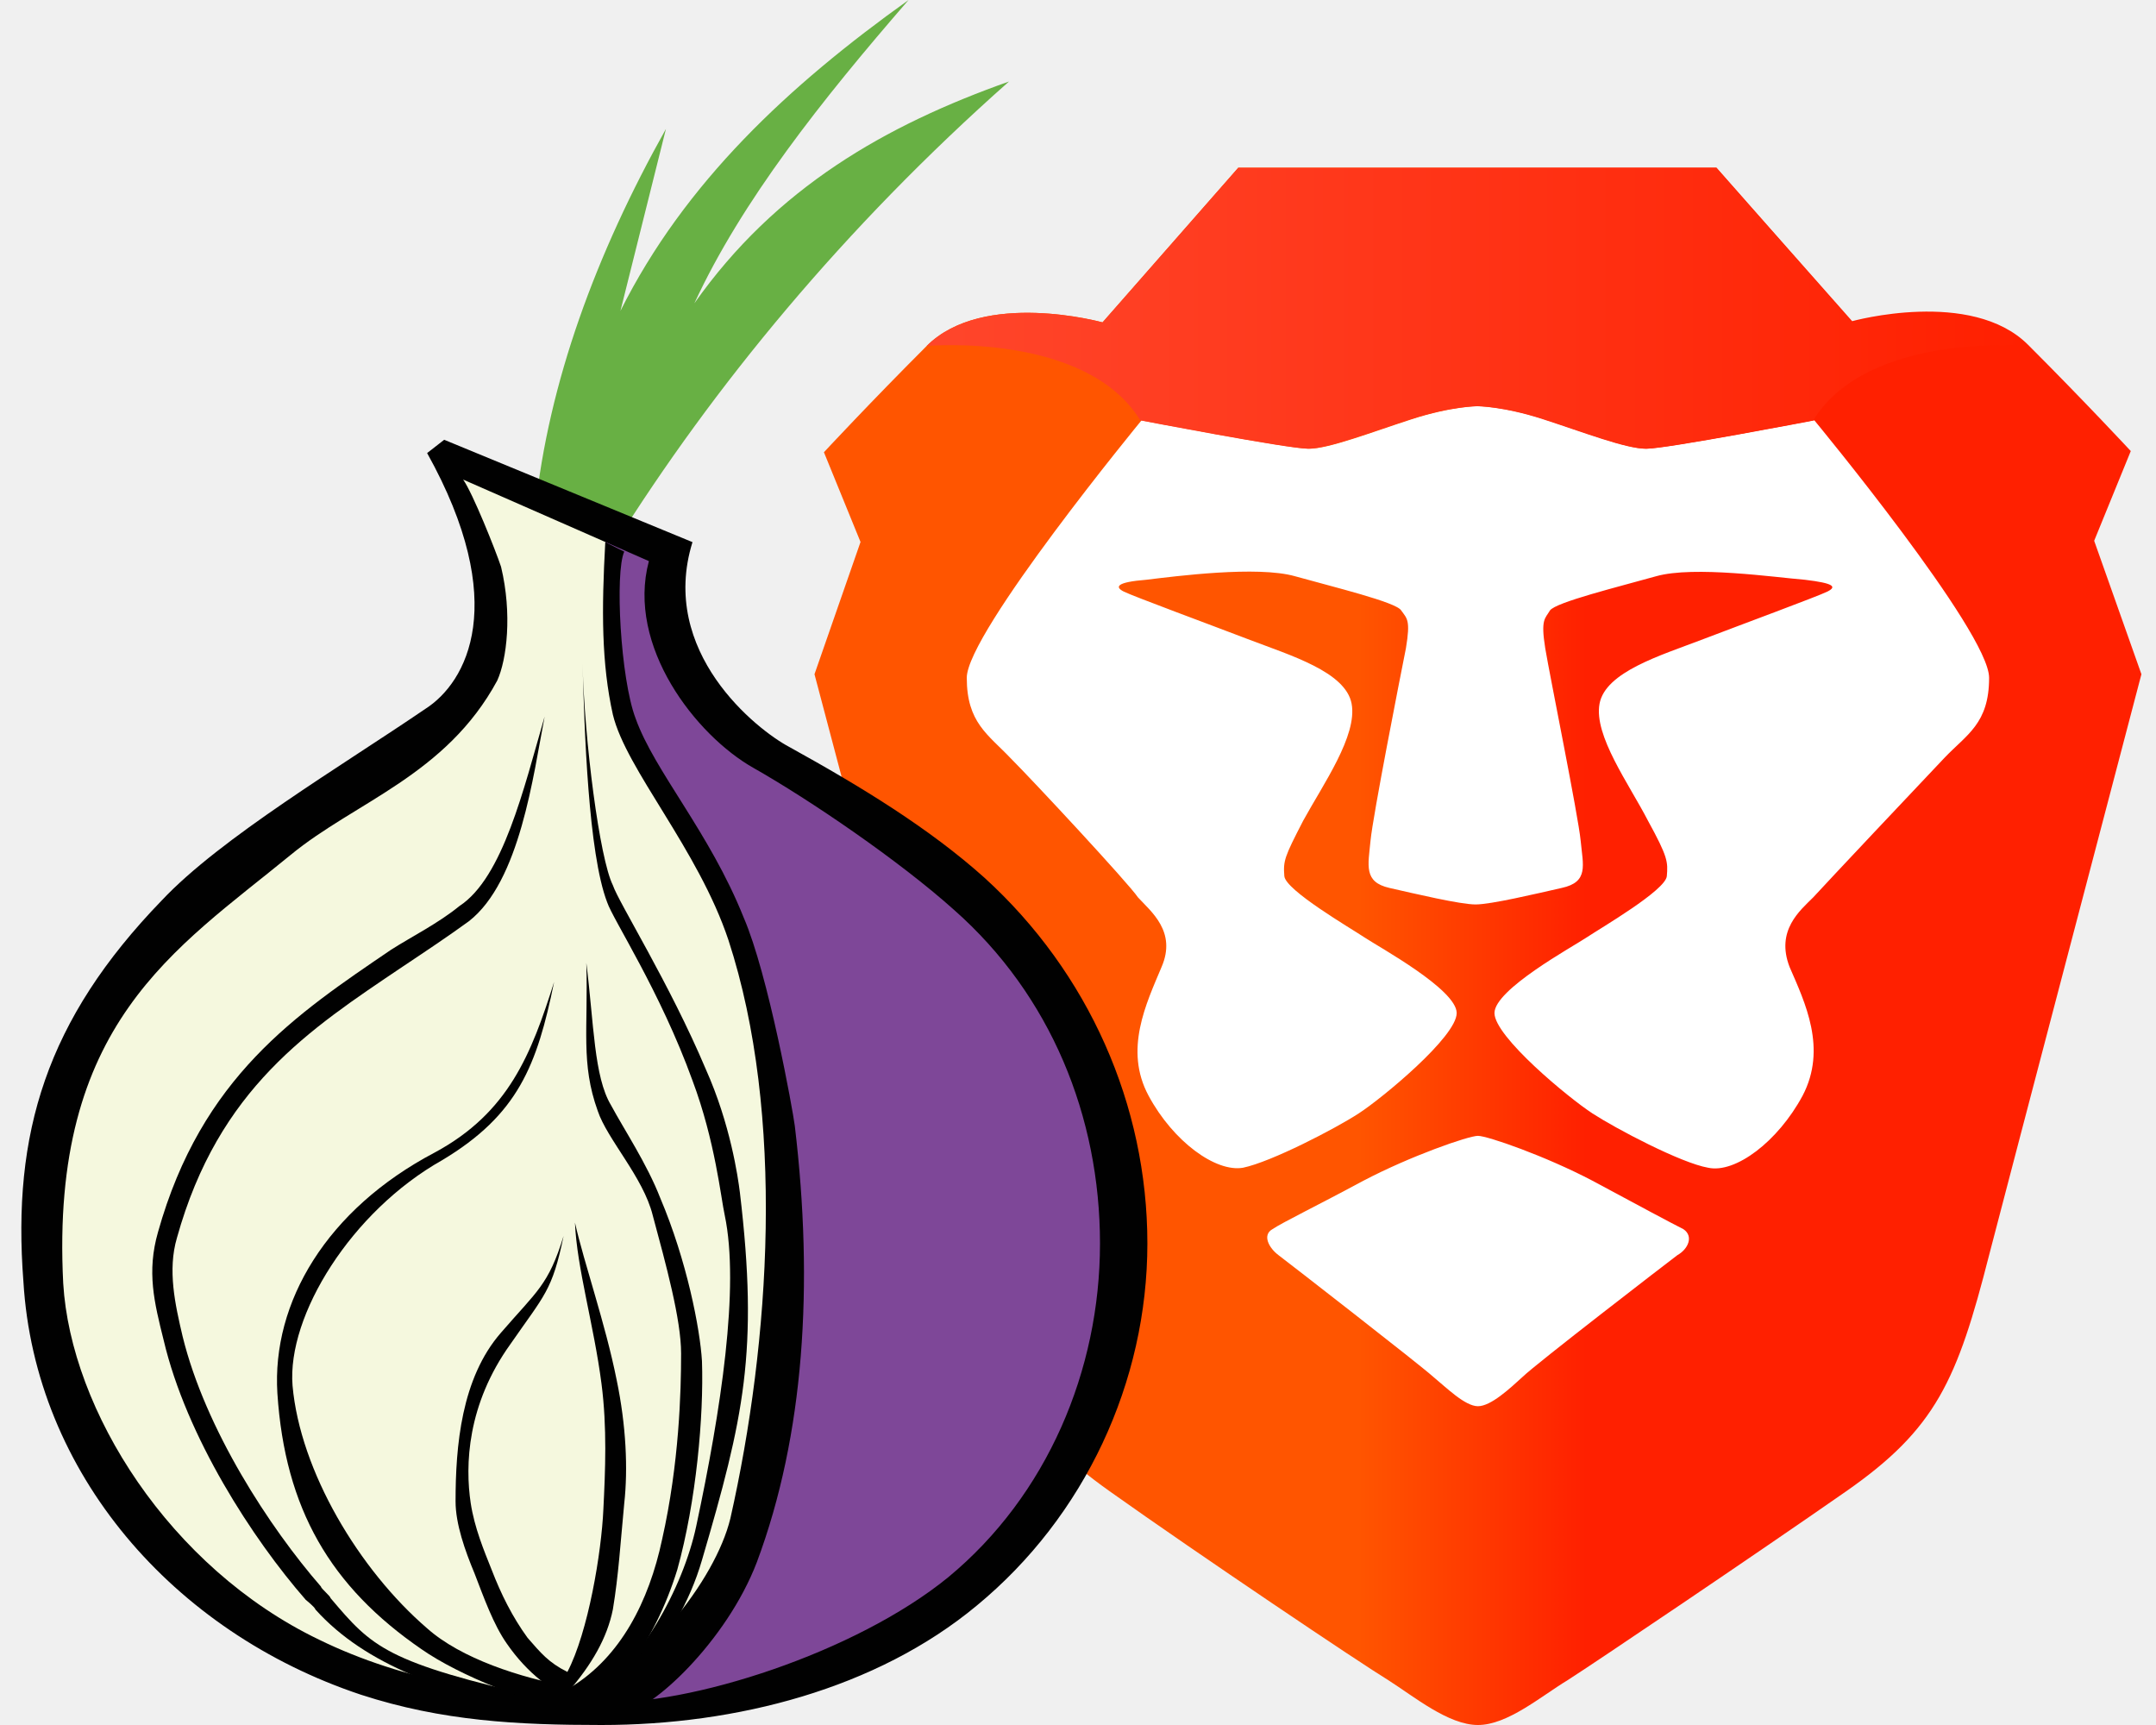
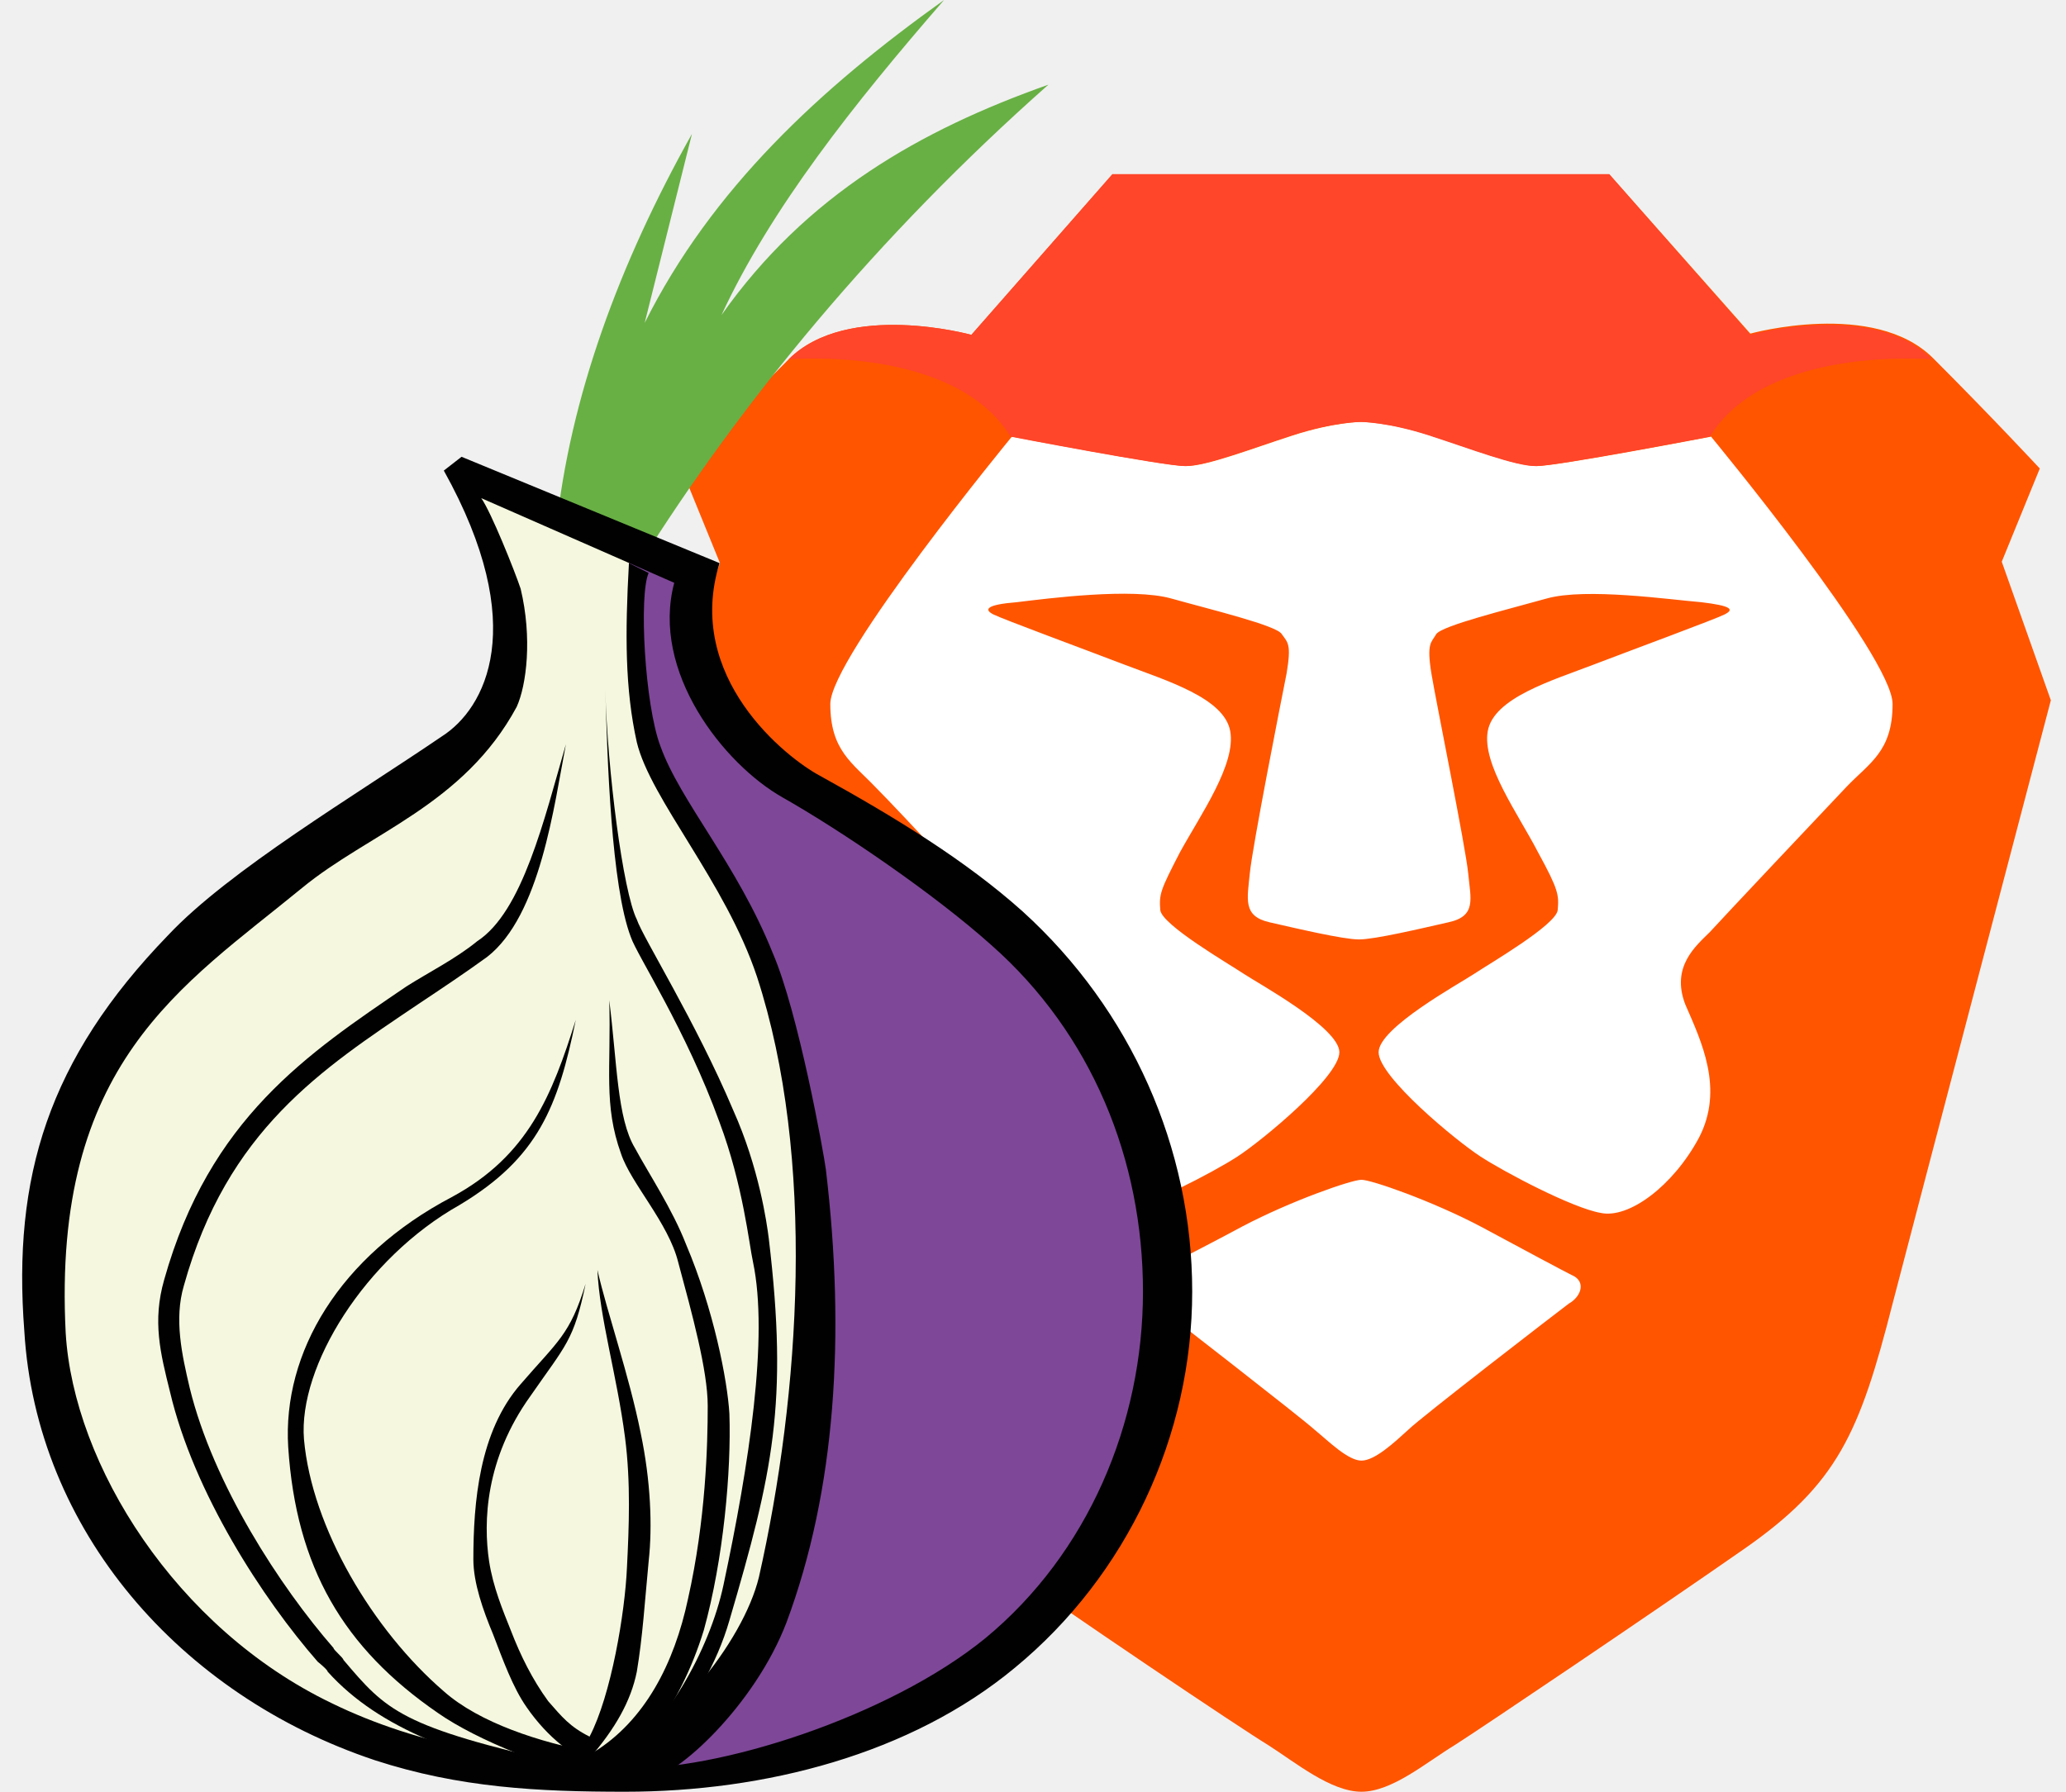
- <svg xmlns="http://www.w3.org/2000/svg" width="90" height="72" viewBox="0 0 90 72" fill="none">
-   <path d="M87.419 22.572L88.947 18.827C88.947 18.827 87.025 16.757 84.66 14.392C82.294 12.027 77.317 13.406 77.317 13.406L71.65 7H61.695H51.691L46.024 13.456C46.024 13.456 41.047 12.076 38.682 14.441C36.316 16.807 34.394 18.876 34.394 18.876L35.922 22.622L34 28.141C34 28.141 39.717 49.725 40.357 52.387C41.688 57.561 42.575 59.581 46.32 62.243C50.065 64.904 56.816 69.438 57.95 70.127C59.034 70.817 60.463 72 61.695 72C62.927 72 64.307 70.817 65.441 70.127C66.525 69.438 73.325 64.854 77.07 62.243C80.816 59.631 81.703 57.61 83.033 52.387C83.723 49.725 89.391 28.141 89.391 28.141L87.419 22.572Z" fill="url(#paint0_linear_18_103)" />
-   <path d="M75.74 17.546C75.74 17.546 83.033 26.367 83.033 28.289C83.033 30.211 82.097 30.654 81.161 31.64C80.224 32.626 76.183 36.913 75.691 37.455C75.149 37.997 74.114 38.835 74.705 40.362C75.346 41.841 76.282 43.763 75.247 45.734C74.212 47.656 72.438 48.986 71.305 48.74C70.171 48.543 67.461 47.114 66.475 46.473C65.49 45.833 62.385 43.27 62.385 42.284C62.385 41.299 65.638 39.525 66.229 39.13C66.82 38.736 69.531 37.159 69.58 36.568C69.629 35.977 69.629 35.779 68.791 34.252C68.003 32.724 66.525 30.704 66.771 29.373C67.017 28.043 69.334 27.353 71.009 26.712C72.685 26.071 75.888 24.889 76.282 24.692C76.676 24.494 76.578 24.346 75.346 24.199C74.114 24.1 70.713 23.607 69.136 24.051C67.559 24.494 64.948 25.135 64.701 25.48C64.504 25.825 64.307 25.825 64.504 27.057C64.701 28.24 65.884 34.055 65.983 35.09C66.081 36.124 66.328 36.814 65.194 37.061C64.11 37.307 62.237 37.751 61.597 37.751C60.956 37.751 59.083 37.307 57.999 37.061C56.915 36.814 57.112 36.124 57.211 35.09C57.309 34.055 58.443 28.289 58.689 27.057C58.886 25.874 58.738 25.825 58.492 25.48C58.295 25.135 55.634 24.494 54.057 24.051C52.48 23.607 49.08 24.051 47.848 24.199C46.616 24.297 46.517 24.494 46.911 24.692C47.306 24.889 50.509 26.071 52.184 26.712C53.86 27.353 56.176 28.043 56.422 29.373C56.669 30.704 55.24 32.724 54.402 34.252C53.613 35.779 53.564 35.927 53.613 36.568C53.663 37.159 56.373 38.736 56.964 39.13C57.556 39.525 60.808 41.299 60.808 42.284C60.808 43.27 57.704 45.833 56.718 46.473C55.732 47.114 53.071 48.494 51.889 48.74C50.755 48.937 48.981 47.656 47.946 45.734C46.911 43.812 47.848 41.89 48.488 40.362C49.129 38.884 48.045 38.046 47.503 37.455C47.108 36.864 43.117 32.576 42.18 31.64C41.244 30.654 40.357 30.162 40.357 28.289C40.357 26.416 47.651 17.546 47.651 17.546C47.651 17.546 53.81 18.729 54.648 18.729C55.486 18.729 57.26 18.039 58.936 17.497C60.611 16.954 61.695 16.954 61.695 16.954C61.695 16.954 62.779 16.954 64.455 17.497C66.13 18.039 67.904 18.729 68.742 18.729C69.58 18.729 75.74 17.546 75.74 17.546ZM70.27 51.303C70.713 51.598 70.467 52.14 70.023 52.387C69.629 52.682 64.061 56.97 63.568 57.462C63.026 57.955 62.237 58.694 61.695 58.694C61.153 58.694 60.365 57.906 59.823 57.462C59.281 56.97 53.761 52.682 53.367 52.387C52.973 52.091 52.677 51.549 53.12 51.303C53.564 51.007 54.993 50.317 56.915 49.282C58.886 48.247 61.301 47.409 61.695 47.409C62.09 47.409 64.504 48.247 66.475 49.282C68.397 50.317 69.777 51.056 70.27 51.303Z" fill="white" />
-   <path d="M77.317 13.456L71.65 7H61.695H51.691L46.024 13.456C46.024 13.456 41.047 12.076 38.682 14.441C38.682 14.441 45.334 13.85 47.601 17.546C47.601 17.546 53.761 18.729 54.599 18.729C55.437 18.729 57.211 18.039 58.886 17.497C60.562 16.954 61.646 16.954 61.646 16.954C61.646 16.954 62.73 16.954 64.406 17.497C66.081 18.039 67.855 18.729 68.693 18.729C69.531 18.729 75.691 17.546 75.691 17.546C77.957 13.85 84.61 14.441 84.61 14.441C82.294 12.076 77.317 13.456 77.317 13.456Z" fill="url(#paint1_linear_18_103)" />
+ <svg xmlns="http://www.w3.org/2000/svg" width="83" height="72" viewBox="0 0 83 72" fill="none">
+   <path d="M80.419 22.572L81.947 18.827C81.947 18.827 80.025 16.757 77.66 14.392C75.294 12.027 70.317 13.406 70.317 13.406L64.65 7H54.695H44.691L39.024 13.456C39.024 13.456 34.047 12.076 31.682 14.441C29.316 16.807 27.394 18.876 27.394 18.876L28.922 22.622L27 28.141C27 28.141 32.717 49.725 33.357 52.387C34.688 57.561 35.575 59.581 39.32 62.243C43.065 64.904 49.816 69.438 50.95 70.127C52.034 70.817 53.463 72 54.695 72C55.927 72 57.307 70.817 58.441 70.127C59.525 69.438 66.325 64.854 70.07 62.243C73.816 59.631 74.703 57.61 76.033 52.387C76.723 49.725 82.391 28.141 82.391 28.141L80.419 22.572Z" fill="#FF5500" />
+   <path d="M68.74 17.546C68.74 17.546 76.033 26.367 76.033 28.289C76.033 30.211 75.097 30.654 74.161 31.64C73.224 32.626 69.183 36.913 68.691 37.455C68.149 37.997 67.114 38.835 67.705 40.362C68.346 41.841 69.282 43.763 68.247 45.734C67.212 47.656 65.438 48.986 64.305 48.74C63.171 48.543 60.461 47.114 59.475 46.473C58.49 45.833 55.385 43.27 55.385 42.284C55.385 41.299 58.638 39.525 59.229 39.13C59.82 38.736 62.531 37.159 62.58 36.568C62.629 35.977 62.629 35.779 61.791 34.252C61.003 32.724 59.525 30.704 59.771 29.373C60.017 28.043 62.334 27.353 64.009 26.712C65.685 26.071 68.888 24.889 69.282 24.692C69.676 24.494 69.578 24.346 68.346 24.199C67.114 24.1 63.713 23.607 62.136 24.051C60.559 24.494 57.948 25.135 57.701 25.48C57.504 25.825 57.307 25.825 57.504 27.057C57.701 28.24 58.884 34.055 58.983 35.09C59.081 36.124 59.328 36.814 58.194 37.061C57.11 37.307 55.237 37.751 54.597 37.751C53.956 37.751 52.083 37.307 50.999 37.061C49.915 36.814 50.112 36.124 50.211 35.09C50.309 34.055 51.443 28.289 51.689 27.057C51.886 25.874 51.738 25.825 51.492 25.48C51.295 25.135 48.634 24.494 47.057 24.051C45.48 23.607 42.08 24.051 40.848 24.199C39.616 24.297 39.517 24.494 39.911 24.692C40.306 24.889 43.509 26.071 45.184 26.712C46.86 27.353 49.176 28.043 49.422 29.373C49.669 30.704 48.24 32.724 47.402 34.252C46.613 35.779 46.564 35.927 46.613 36.568C46.663 37.159 49.373 38.736 49.964 39.13C50.556 39.525 53.808 41.299 53.808 42.284C53.808 43.27 50.704 45.833 49.718 46.473C48.732 47.114 46.071 48.494 44.889 48.74C43.755 48.937 41.981 47.656 40.946 45.734C39.911 43.812 40.848 41.89 41.488 40.362C42.129 38.884 41.045 38.046 40.503 37.455C40.108 36.864 36.117 32.576 35.18 31.64C34.244 30.654 33.357 30.162 33.357 28.289C33.357 26.416 40.651 17.546 40.651 17.546C40.651 17.546 46.81 18.729 47.648 18.729C48.486 18.729 50.26 18.039 51.936 17.497C53.611 16.954 54.695 16.954 54.695 16.954C54.695 16.954 55.779 16.954 57.455 17.497C59.13 18.039 60.904 18.729 61.742 18.729C62.58 18.729 68.74 17.546 68.74 17.546ZM63.27 51.303C63.713 51.598 63.467 52.14 63.023 52.387C62.629 52.682 57.061 56.97 56.568 57.462C56.026 57.955 55.237 58.694 54.695 58.694C54.153 58.694 53.365 57.906 52.823 57.462C52.281 56.97 46.761 52.682 46.367 52.387C45.973 52.091 45.677 51.549 46.12 51.303C46.564 51.007 47.993 50.317 49.915 49.282C51.886 48.247 54.301 47.409 54.695 47.409C55.09 47.409 57.504 48.247 59.475 49.282C61.397 50.317 62.777 51.056 63.27 51.303Z" fill="white" />
+   <path d="M70.317 13.456L64.65 7H54.695H44.691L39.024 13.456C39.024 13.456 34.047 12.076 31.682 14.441C31.682 14.441 38.334 13.85 40.601 17.546C40.601 17.546 46.761 18.729 47.599 18.729C48.437 18.729 50.211 18.039 51.886 17.497C53.562 16.954 54.646 16.954 54.646 16.954C54.646 16.954 55.73 16.954 57.406 17.497C59.081 18.039 60.855 18.729 61.693 18.729C62.531 18.729 68.691 17.546 68.691 17.546C70.957 13.85 77.61 14.441 77.61 14.441C75.294 12.076 70.317 13.456 70.317 13.456Z" fill="#FF452A" />
  <g clip-path="url(#clip0_18_103)">
    <path d="M27.799 5.38L25.9 12.976C28.59 7.596 32.942 3.56 37.927 0C34.287 4.193 30.964 8.387 28.986 12.659C32.388 7.833 36.977 5.222 42.12 3.402C35.237 9.495 29.777 16.141 25.663 22.708L22.34 21.284C22.894 15.982 24.872 10.602 27.799 5.38Z" fill="#68B044" />
    <path d="M19.017 19.859L25.267 22.47C25.267 24.053 25.109 28.958 26.138 30.383C36.582 43.833 34.841 70.892 24.002 71.525C7.544 71.525 1.215 60.369 1.215 50.084C1.215 40.668 12.45 34.497 19.175 28.958C20.995 27.455 20.678 24.132 19.017 19.859Z" fill="#F5F8DE" />
    <path d="M25.267 22.391L27.562 23.578C27.325 25.081 27.641 28.404 29.144 29.196C35.791 33.31 41.962 37.741 44.415 42.251C53.118 57.996 38.322 72.633 25.426 71.209C32.388 66.066 34.445 55.464 31.834 43.833C30.806 39.323 29.144 35.209 26.217 30.541C24.951 28.404 25.426 25.556 25.267 22.391Z" fill="#7E4798" />
    <path d="M22.735 29.908C22.261 32.361 21.707 36.791 19.571 38.453C18.7 39.086 17.751 39.719 16.801 40.352C12.925 42.963 9.127 45.416 7.386 51.666C6.99 53.011 7.307 54.435 7.623 55.78C8.573 59.657 11.263 63.772 13.399 66.224C13.399 66.303 13.795 66.62 13.795 66.699C15.536 68.756 16.089 69.389 22.735 70.892L22.577 71.605C18.542 70.576 15.298 69.547 13.162 67.174C13.162 67.095 12.766 66.778 12.766 66.778C10.551 64.246 7.782 59.974 6.832 55.939C6.437 54.356 6.12 53.09 6.595 51.429C8.415 44.941 12.371 42.33 16.327 39.64C17.197 39.086 18.305 38.532 19.175 37.82C20.995 36.633 21.865 32.914 22.735 29.908Z" fill="#010101" />
    <path d="M24.476 40.194C24.555 42.963 24.239 44.387 24.951 46.365C25.346 47.552 26.85 49.134 27.245 50.717C27.799 52.774 28.432 55.068 28.432 56.492C28.432 58.075 28.353 61.081 27.641 64.246C27.087 66.857 25.9 69.152 23.843 70.418C21.707 70.022 19.254 69.231 17.83 67.965C14.982 65.512 12.529 61.398 12.212 57.837C11.975 54.91 14.665 50.558 18.463 48.422C21.628 46.523 22.419 44.466 23.131 40.985C22.182 43.991 21.232 46.444 18.146 48.106C13.637 50.479 11.342 54.356 11.579 58.154C11.896 62.98 13.795 66.224 17.593 68.835C19.175 69.943 22.182 71.13 24.081 71.446V71.209C25.505 70.972 27.325 68.598 28.274 65.512C29.065 62.664 29.382 59.103 29.303 56.809C29.223 55.464 28.67 52.615 27.562 50.005C27.008 48.58 26.059 47.156 25.505 46.128C24.793 44.941 24.793 42.725 24.476 40.194Z" fill="#010101" />
    <path d="M24.001 51.033C24.081 52.932 24.793 55.306 25.109 57.758C25.346 59.578 25.267 61.398 25.188 62.98C25.109 64.8 24.555 68.123 23.685 69.785C22.894 69.389 22.577 68.994 22.023 68.361C21.39 67.49 20.916 66.541 20.52 65.512C20.204 64.721 19.808 63.772 19.65 62.743C19.412 61.161 19.491 58.629 21.311 56.097C22.735 54.04 23.052 53.881 23.527 51.587C22.894 53.644 22.419 53.881 20.916 55.622C19.254 57.521 19.017 60.369 19.017 62.664C19.017 63.613 19.412 64.721 19.808 65.671C20.204 66.699 20.599 67.807 21.153 68.598C22.023 69.864 23.131 70.655 23.685 70.734V70.655C24.713 69.468 25.346 68.361 25.584 67.174C25.821 65.75 25.9 64.404 26.059 62.743C26.217 61.319 26.138 59.499 25.742 57.6C25.267 55.227 24.397 52.774 24.001 51.033Z" fill="#010101" />
    <path d="M24.318 27.692C24.397 30.462 24.555 35.605 25.346 37.662C25.584 38.374 27.562 41.38 28.907 45.099C29.856 47.631 30.094 50.005 30.252 50.717C30.885 53.723 30.094 58.866 29.065 63.693C28.511 66.303 26.692 69.547 24.634 70.813L24.239 71.525C25.426 71.446 28.274 68.677 29.303 65.117C31.043 59.183 31.676 56.413 30.885 49.767C30.806 49.134 30.489 46.919 29.461 44.624C27.957 41.064 25.821 37.662 25.584 36.95C25.03 35.842 24.397 30.936 24.318 27.692Z" fill="#010101" />
    <path d="M25.267 22.629C25.109 25.477 25.109 27.692 25.584 29.829C26.138 32.123 29.144 35.446 30.41 39.244C32.784 46.523 32.151 56.018 30.489 63.376C29.856 65.987 26.85 69.785 23.764 70.972L25.98 71.525C27.166 71.446 30.331 68.519 31.597 65.196C33.575 59.895 33.971 53.644 33.179 46.998C33.1 46.365 32.072 40.668 31.043 38.295C29.619 34.734 27.325 32.202 26.533 29.987C25.9 28.325 25.663 23.895 26.059 23.024L25.267 22.629Z" fill="#010101" />
    <path d="M41.092 36.633C38.797 34.576 35.949 32.835 32.942 31.174C31.597 30.461 27.483 27.218 28.907 22.628L18.542 18.356L17.83 18.91C21.311 25.16 19.492 28.483 17.751 29.591C14.27 31.965 9.206 34.971 6.753 37.582C1.927 42.567 0.503 47.314 0.977 53.486C1.452 61.477 7.228 68.123 15.061 70.734C18.463 71.842 21.628 72 25.109 72C30.727 72 36.582 70.497 40.775 67.015C45.285 63.297 47.896 57.679 47.896 51.903C47.896 46.127 45.443 40.589 41.092 36.633ZM39.588 65.829C35.711 68.993 28.749 71.209 25.03 71.05C20.916 70.813 16.881 70.18 13.32 68.439C7.07 65.433 2.955 58.866 2.639 53.565C2.085 42.725 7.307 39.639 12.133 35.683C14.823 33.468 18.621 32.36 20.758 28.404C21.153 27.534 21.39 25.635 20.916 23.657C20.678 22.945 19.729 20.571 19.333 20.017L27.087 23.42C26.138 26.98 29.065 30.699 31.439 32.044C33.812 33.389 37.531 35.921 39.826 37.978C43.861 41.538 45.918 46.602 45.918 51.903C45.918 57.204 43.703 62.426 39.588 65.829Z" fill="#010101" />
  </g>
  <defs>
-     <linearGradient id="paint0_linear_18_103" x1="33.999" y1="39.498" x2="89.391" y2="39.498" gradientUnits="userSpaceOnUse">
-       <stop stop-color="#FF5500" />
-       <stop offset="0.41" stop-color="#FF5500" />
-       <stop offset="0.582" stop-color="#FF2000" />
-       <stop offset="1" stop-color="#FF2000" />
-     </linearGradient>
-     <linearGradient id="paint1_linear_18_103" x1="39.689" y1="12.864" x2="84.644" y2="12.864" gradientUnits="userSpaceOnUse">
-       <stop stop-color="#FF452A" />
-       <stop offset="1" stop-color="#FF2000" />
-     </linearGradient>
    <clipPath id="clip0_18_103">
      <rect width="48" height="72" fill="white" />
    </clipPath>
  </defs>
</svg>
